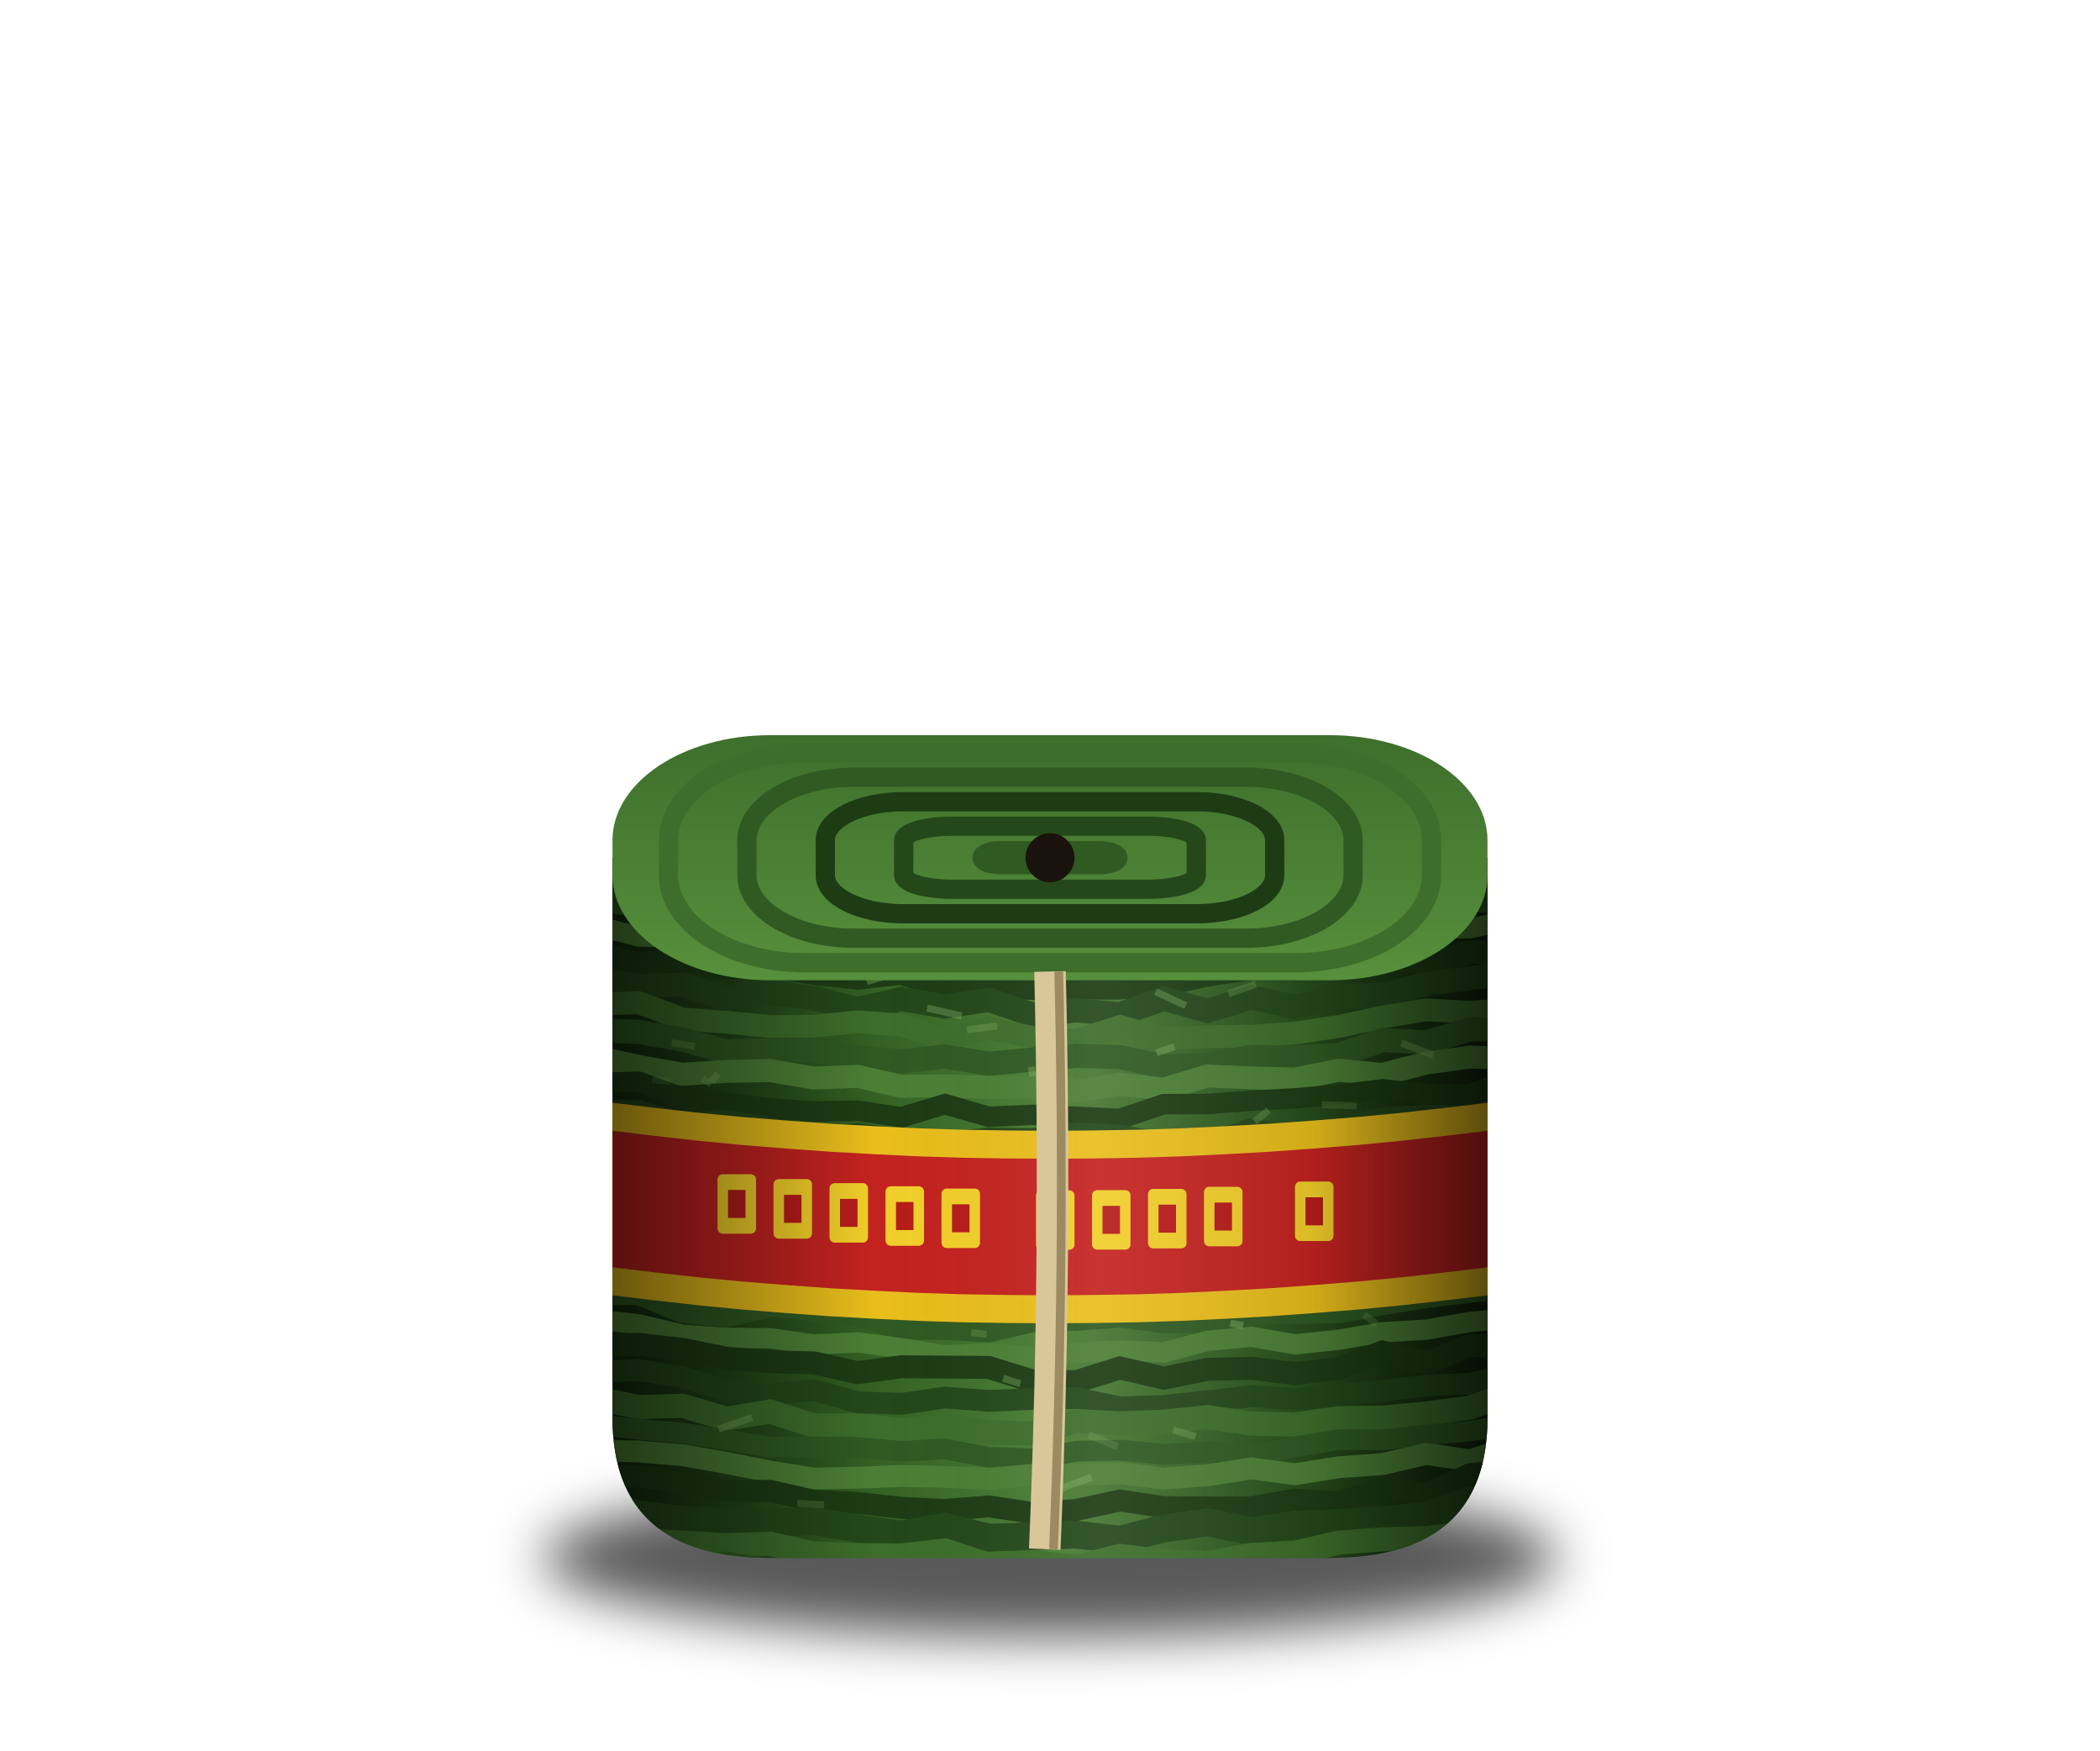
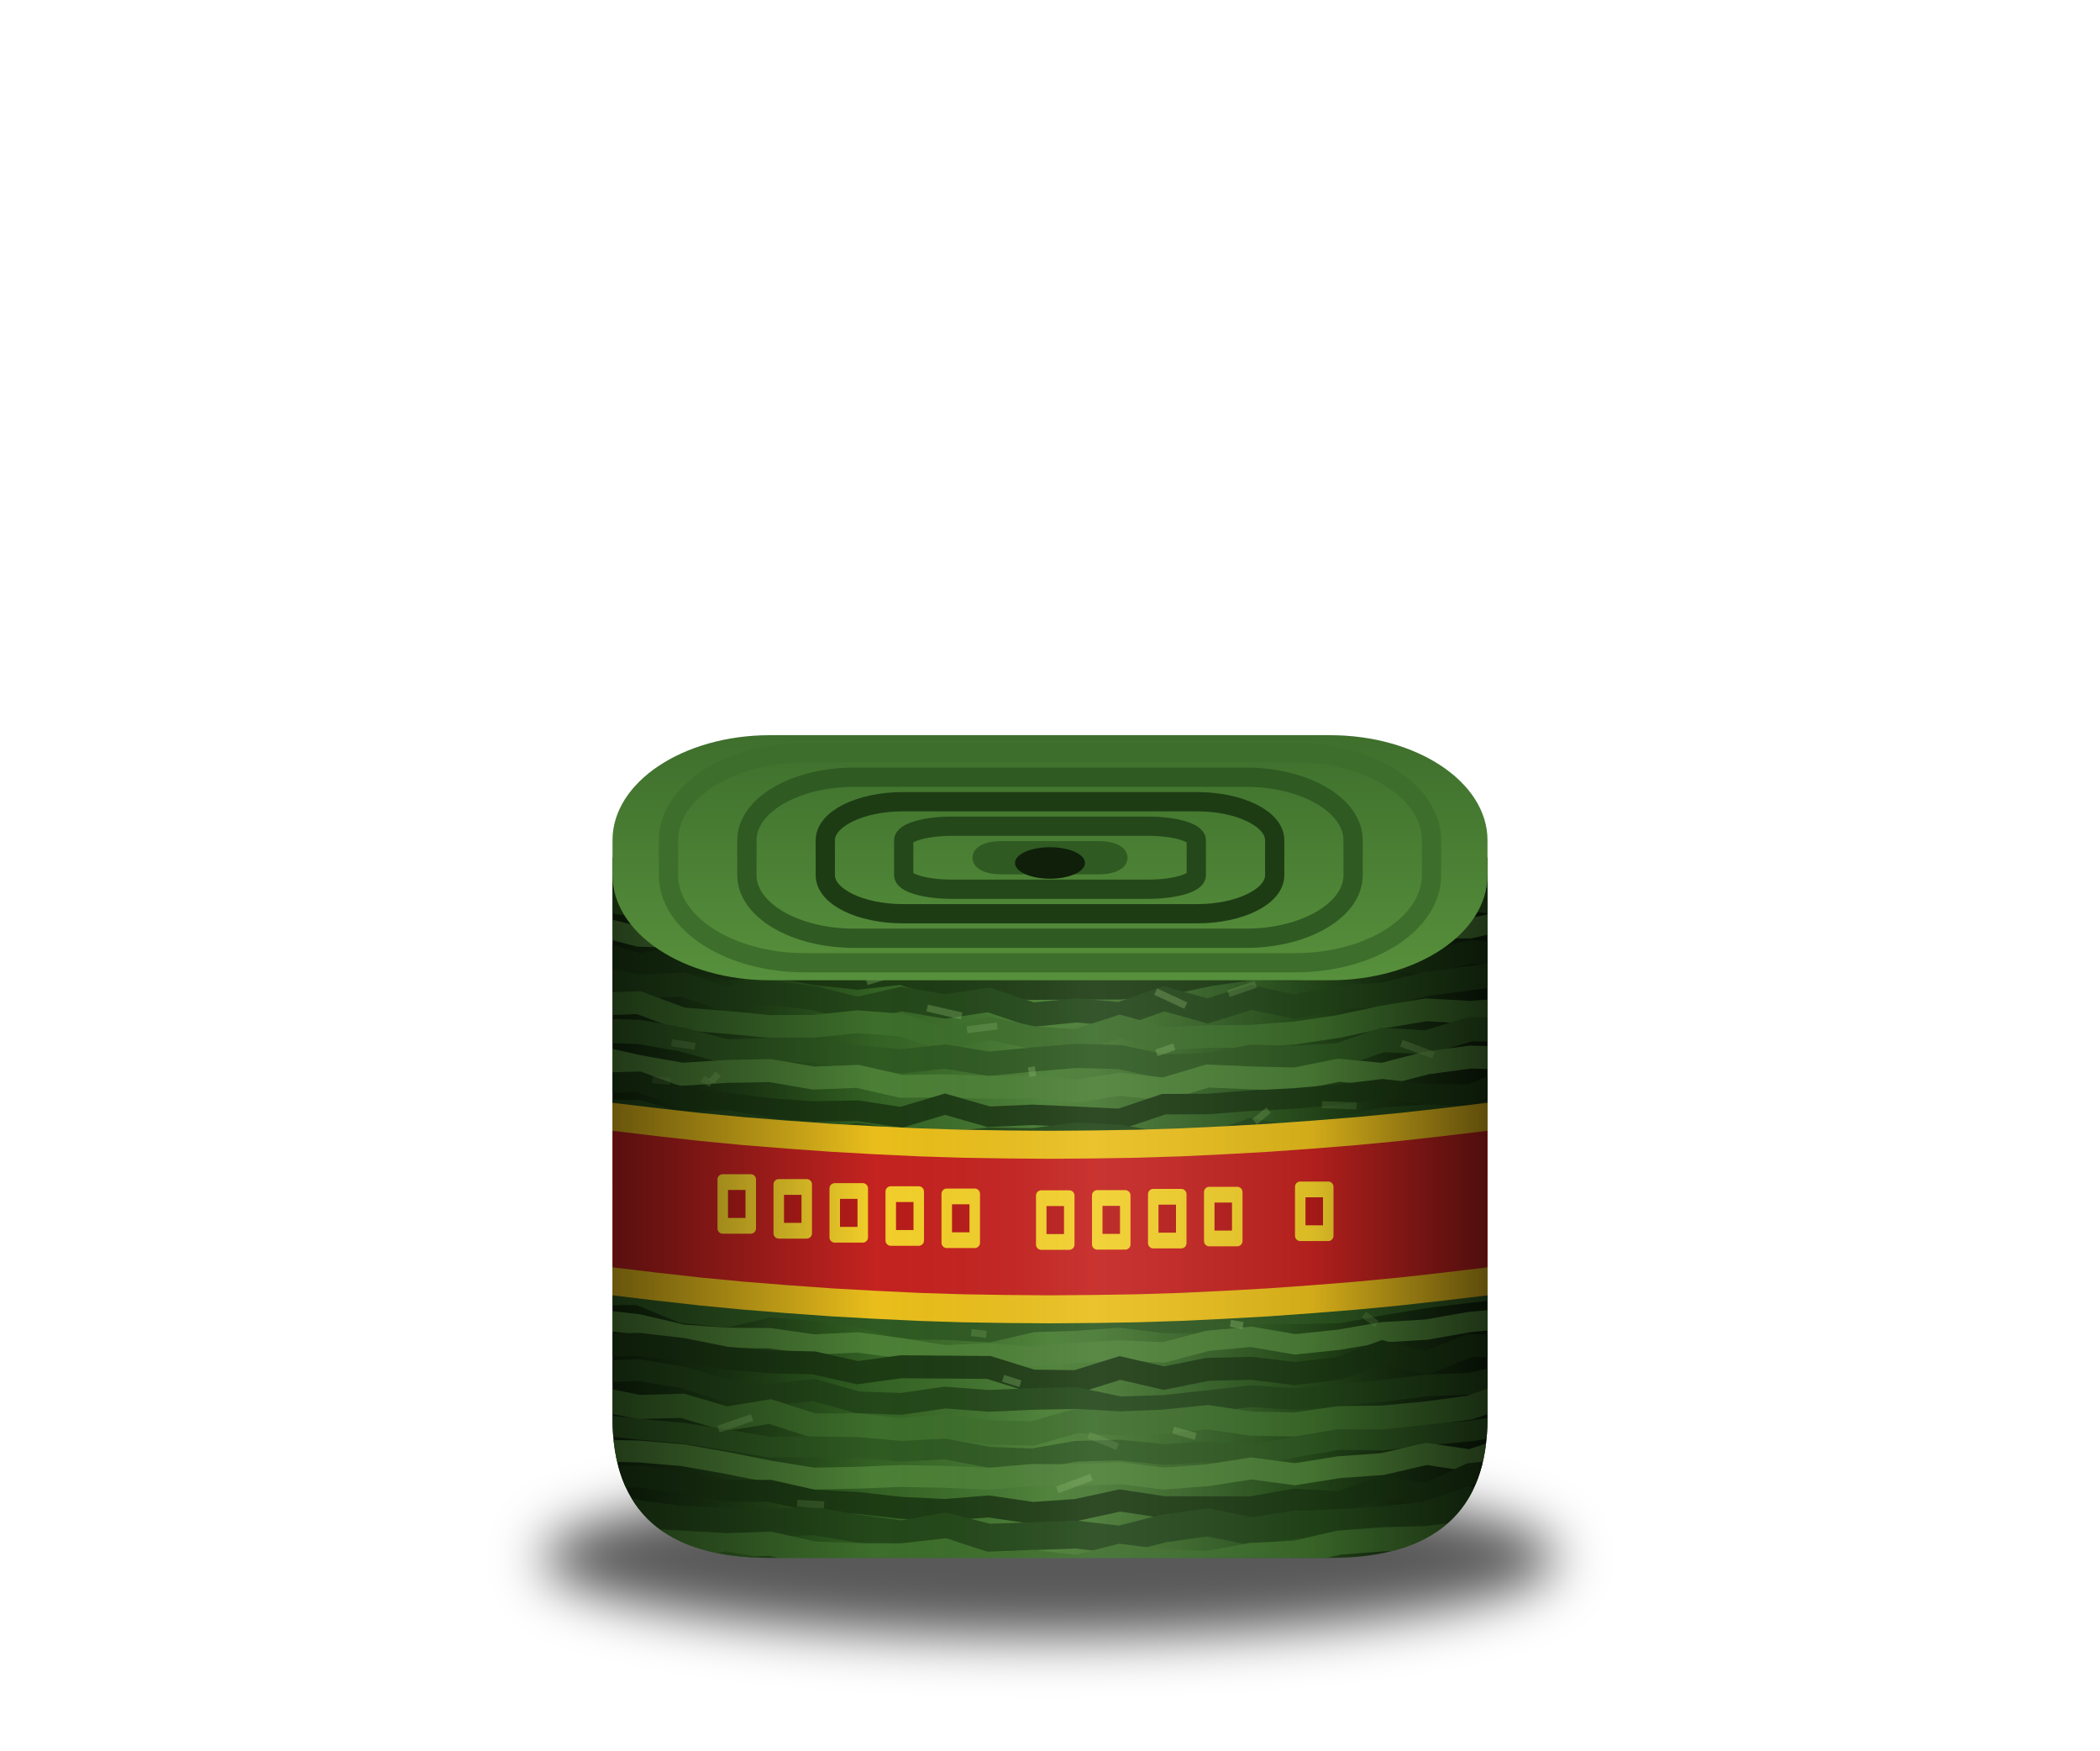
<svg xmlns="http://www.w3.org/2000/svg" width="480" height="400" viewBox="0 0 120 100">
  <defs>
    <linearGradient id="side" x1="35" y1="0" x2="85" y2="0" gradientUnits="userSpaceOnUse">
      <stop offset="0" stop-color="#132B0E" />
      <stop offset="0.25" stop-color="#2E5A20" />
      <stop offset="0.5" stop-color="#4A7F34" />
      <stop offset="0.75" stop-color="#2C561F" />
      <stop offset="1" stop-color="#10240B" />
    </linearGradient>
    <linearGradient id="round" x1="35" y1="0" x2="85" y2="0" gradientUnits="userSpaceOnUse">
      <stop offset="0" stop-color="#000" stop-opacity="0.55" />
      <stop offset="0.3" stop-color="#000" stop-opacity="0" />
      <stop offset="0.55" stop-color="#fff" stop-opacity="0.08" />
      <stop offset="0.8" stop-color="#000" stop-opacity="0.1" />
      <stop offset="1" stop-color="#000" stop-opacity="0.6" />
    </linearGradient>
    <linearGradient id="top" x1="0" y1="42" x2="0" y2="56" gradientUnits="userSpaceOnUse">
      <stop offset="0" stop-color="#3E6F2C" />
      <stop offset="1" stop-color="#57903C" />
    </linearGradient>
    <radialGradient id="scorch" cx="0.5" cy="0.5" r="0.5">
      <stop offset="0" stop-color="#000" stop-opacity="0.85" />
      <stop offset="0.6" stop-color="#0A0705" stop-opacity="0.6" />
      <stop offset="1" stop-color="#0A0705" stop-opacity="0" />
    </radialGradient>
    <clipPath id="side-clip">
      <path d="M35 49V81Q35 89 44 89H76Q85 89 85 81V49Z" />
    </clipPath>
    <clipPath id="top-clip">
      <rect x="35" y="42" width="50" height="14" rx="9" ry="6" />
    </clipPath>
    <filter id="blur" x="-50%" y="-200%" width="200%" height="500%">
      <feGaussianBlur stdDeviation="1.5" />
    </filter>
    <filter id="blur-scorch" x="-50%" y="-100%" width="200%" height="300%">
      <feGaussianBlur stdDeviation="2.5" />
    </filter>
  </defs>
  <g id="sutli">
    <ellipse cx="60" cy="89" rx="29" ry="4.5" fill="#000" fill-opacity="0.65" filter="url(#blur)" />
    <path d="M35 49V81Q35 89 44 89H76Q85 89 85 81V49Z" fill="url(#side)" />
    <g clip-path="url(#side-clip)">
      <path d="M34 48.37L36.5 48.24L39 49.35L41.5 49.03L44 49.18L46.5 49.84L49 49.82L51.5 49.76L54 50.23L56.5 50.3L59 50.14L61.5 50.26L64 50.18L66.5 50.28L69 49.66L71.5 49.65L74 49.79L76.5 49.58L79 48.77L81.5 49.08L84 48.6L86.5 48.68" stroke="#24481A" stroke-width="1.5" fill="none" stroke-linecap="round" />
      <path d="M34 49.87L36.5 49.85L39 50.48L41.5 51.1L44 51.11L46.5 51.26L49 51.36L51.5 51.79L54 51.88L56.5 51.45L59 51.45L61.5 51.9L64 51.41L66.5 51.18L69 51.21L71.5 51.2L74 50.91L76.5 51.3L79 50.73L81.5 50.62L84 50.47L86.5 49.41" stroke="#3D6E2B" stroke-width="1.24" fill="none" stroke-linecap="round" />
      <path d="M34 51.37L36.5 51.74L39 51.98L41.5 52.15L44 52.17L46.5 53L49 52.39L51.5 52.79L54 52.87L56.5 53.22L59 53.48L61.5 53.11L64 52.76L66.5 52.91L69 52.7L71.5 52.64L74 52.53L76.5 52.25L79 52.2L81.5 52.02L84 51.39L86.5 51.67" stroke="#2F5A22" stroke-width="1.33" fill="none" stroke-linecap="round" />
      <path d="M34 52.87L36.5 53.51L39 53.59L41.5 53.84L44 53.96L46.5 54.14L49 54.46L51.5 54.81L54 54.41L56.5 54.76L59 54.37L61.5 54.67L64 54.42L66.5 54.34L69 54.29L71.5 54.53L74 54.44L76.5 53.55L79 53.96L81.5 53.04L84 53.04L86.5 52.49" stroke="#4C7F36" stroke-width="1.14" fill="none" stroke-linecap="round" />
      <path d="M34 54.37L36.5 55.13L39 54.72L41.5 55.34L44 55.12L46.5 55.59L49 55.87L51.5 55.59L54 56.39L56.5 56.41L59 56.45L61.5 56.44L64 56.43L66.5 56.23L69 55.69L71.5 55.32L74 55.37L76.5 55.02L79 54.73L81.5 55.02L84 54.38L86.5 54.52" stroke="#1D3C14" stroke-width="1.34" fill="none" stroke-linecap="round" />
      <path d="M34 55.87L36.5 56.36L39 56.24L41.5 57.07L44 56.71L46.5 57.02L49 57.65L51.5 57.07L54 57.5L56.5 57.12L59 57.97L61.5 57.72L64 57.94L66.5 57.06L69 57.75L71.5 56.98L74 57.52L76.5 56.96L79 56.84L81.5 56.21L84 55.88L86.5 55.54" stroke="#24481A" stroke-width="1.38" fill="none" stroke-linecap="round" />
      <path d="M34 57.37L36.5 57.28L39 58.21L41.5 58.4L44 58.64L46.5 58.63L49 58.37L51.5 58.56L54 59.38L56.5 58.74L59 59.27L61.5 59.45L64 58.64L66.5 59.34L69 59.22L71.5 59.2L74 59.01L76.5 58.64L79 58.1L81.5 57.69L84 57.83L86.5 57.65" stroke="#3D6E2B" stroke-width="1.3" fill="none" stroke-linecap="round" />
      <path d="M34 58.87L36.5 58.95L39 59.39L41.5 60.07L44 60L46.5 60L49 60.4L51.5 60.63L54 60.36L56.5 60.77L59 60.53L61.5 60.32L64 60.39L66.5 60.93L69 60.84L71.5 60.38L74 60.43L76.5 60.28L79 59.41L81.5 59.55L84 58.8L86.5 58.8" stroke="#2F5A22" stroke-width="1.38" fill="none" stroke-linecap="round" />
      <path d="M34 60.37L36.5 60.93L39 61.37L41.5 61.21L44 61.16L46.5 61.59L49 61.49L51.5 62.06L54 62.03L56.5 62.12L59 62.1L61.5 62.33L64 61.94L66.5 62.22L69 61.47L71.5 61.58L74 61.64L76.5 61.14L79 61.38L81.5 60.73L84 60.39L86.5 60.45" stroke="#4C7F36" stroke-width="1.31" fill="none" stroke-linecap="round" />
      <path d="M34 61.87L36.5 61.8L39 62.72L41.5 63.01L44 63.32L46.5 63.5L49 63.45L51.5 63.83L54 63.08L56.5 63.8L59 63.69L61.5 63.8L64 63.92L66.5 63.08L69 63.07L71.5 62.88L74 62.75L76.5 62.53L79 62.23L81.5 62.51L84 62.53L86.5 61.53" stroke="#1D3C14" stroke-width="1.17" fill="none" stroke-linecap="round" />
      <path d="M34 63.37L36.5 63.42L39 64.13L41.5 63.99L44 64.41L46.5 65.08L49 64.72L51.5 65.07L54 65.25L56.5 64.98L59 65.02L61.5 64.7L64 64.82L66.5 65.27L69 65.32L71.5 64.45L74 64.98L76.5 64.41L79 63.84L81.5 63.66L84 63.72L86.5 63.01" stroke="#24481A" stroke-width="1.14" fill="none" stroke-linecap="round" />
      <path d="M34 64.87L36.5 64.98L39 65.6L41.5 65.77L44 65.93L46.5 66.58L49 65.91L51.5 66.34L54 66.34L56.5 66.12L59 66.15L61.5 66.52L64 66.19L66.5 66.25L69 66.77L71.5 66.51L74 66.34L76.5 65.85L79 66L81.5 65.83L84 65.4L86.5 64.95" stroke="#3D6E2B" stroke-width="1.39" fill="none" stroke-linecap="round" />
      <path d="M34 66.37L36.5 66.55L39 66.89L41.5 67.22L44 67.44L46.5 67.69L49 67.99L51.5 68.06L54 68.13L56.5 68.27L59 68.44L61.5 68.4L64 68.5L66.5 67.94L69 67.88L71.5 68.17L74 68.03L76.5 67.28L79 66.8L81.5 66.78L84 66.97L86.5 66.49" stroke="#2F5A22" stroke-width="1.47" fill="none" stroke-linecap="round" />
      <path d="M34 67.87L36.5 68.6L39 68.73L41.5 68.46L44 68.71L46.5 69.4L49 68.93L51.5 69.79L54 69.78L56.5 69.69L59 69.79L61.5 69.63L64 69.51L66.5 69.83L69 69.45L71.5 69.6L74 68.89L76.5 69.07L79 68.62L81.5 68.32L84 67.84L86.5 67.88" stroke="#4C7F36" stroke-width="1.22" fill="none" stroke-linecap="round" />
      <path d="M34 69.37L36.5 70.05L39 70.26L41.5 70.08L44 70.61L46.5 70.97L49 70.44L51.5 70.74L54 71.39L56.5 70.62L59 70.77L61.5 71L64 70.63L66.5 71.17L69 71.25L71.5 70.47L74 70.34L76.5 70.81L79 70.36L81.5 69.62L84 69.28L86.5 69.42" stroke="#1D3C14" stroke-width="1.11" fill="none" stroke-linecap="round" />
      <path d="M34 70.87L36.5 71.47L39 71.55L41.5 71.95L44 71.61L46.5 71.98L49 72.48L51.5 72.82L54 72.55L56.5 72.65L59 72.85L61.5 72.78L64 72.77L66.5 72.58L69 72.03L71.5 71.85L74 72.2L76.5 71.66L79 71.75L81.5 71.19L84 70.88L86.5 70.91" stroke="#24481A" stroke-width="1.41" fill="none" stroke-linecap="round" />
      <path d="M34 72.37L36.5 72.97L39 72.74L41.5 73.59L44 73.04L46.5 73.81L49 73.71L51.5 74.18L54 74.15L56.5 74.34L59 73.74L61.5 74.47L64 74.06L66.5 74.28L69 73.83L71.5 74.09L74 73.86L76.5 73.61L79 73.54L81.5 73.24L84 72.35L86.5 72.5" stroke="#3D6E2B" stroke-width="1.18" fill="none" stroke-linecap="round" />
      <path d="M34 73.87L36.5 73.85L39 74.87L41.5 75.13L44 74.55L46.5 74.75L49 75.08L51.5 75.81L54 75.84L56.5 75.98L59 75.4L61.5 75.32L64 75.14L66.5 75.46L69 75.45L71.5 74.94L74 74.94L76.5 74.89L79 74.43L81.5 74.02L84 73.72L86.5 73.44" stroke="#2F5A22" stroke-width="1.41" fill="none" stroke-linecap="round" />
      <path d="M34 75.37L36.5 75.66L39 76.25L41.5 76.43L44 76.45L46.5 76.81L49 76.69L51.5 77.02L54 77.43L56.5 77.31L59 77.51L61.5 77.28L64 77.15L66.5 77.26L69 76.6L71.5 76.37L74 76.8L76.5 76.54L79 76.11L81.5 75.96L84 75.52L86.5 75.3" stroke="#4C7F36" stroke-width="1.16" fill="none" stroke-linecap="round" />
      <path d="M34 76.87L36.5 76.8L39 77.09L41.5 77.59L44 77.8L46.5 77.86L49 78.42L51.5 78.08L54 78.1L56.5 78.12L59 78.9L61.5 78.93L64 78.15L66.5 78.73L69 78.23L71.5 78.17L74 78.47L76.5 78.17L79 77.24L81.5 77.86L84 76.86L86.5 76.93" stroke="#1D3C14" stroke-width="1.31" fill="none" stroke-linecap="round" />
      <path d="M34 78.37L36.5 78.27L39 78.68L41.5 79.45L44 79.67L46.5 79.41L49 80.11L51.5 80.2L54 79.84L56.5 80.03L59 79.92L61.5 79.87L64 80.4L66.5 80.32L69 80.05L71.5 79.76L74 79.93L76.5 79.69L79 79.46L81.5 79.15L84 79.05L86.5 78.47" stroke="#24481A" stroke-width="1.24" fill="none" stroke-linecap="round" />
      <path d="M34 79.87L36.5 80.38L39 80.31L41.5 81.05L44 80.64L46.5 81.44L49 81.43L51.5 81.7L54 81.48L56.5 81.83L59 81.89L61.5 81.18L64 81.32L66.5 81.22L69 80.96L71.5 81.33L74 81.38L76.5 81.02L79 80.99L81.5 80.75L84 80.41L86.5 79.54" stroke="#3D6E2B" stroke-width="1.38" fill="none" stroke-linecap="round" />
      <path d="M34 81.37L36.5 81.65L39 81.87L41.5 82.26L44 82.67L46.5 82.65L49 82.69L51.5 82.91L54 82.78L56.5 83.25L59 83.34L61.5 82.91L64 82.84L66.5 83.09L69 82.94L71.5 83.16L74 82.66L76.5 82.24L79 82.27L81.5 81.98L84 81.75L86.5 81.37" stroke="#2F5A22" stroke-width="1.18" fill="none" stroke-linecap="round" />
      <path d="M34 82.87L36.5 82.92L39 83.13L41.5 83.57L44 84.07L46.5 84.47L49 84.42L51.5 84.32L54 84.37L56.5 84.48L59 84.26L61.5 84.28L64 84.16L66.5 84.47L69 84.28L71.5 83.89L74 84.22L76.5 83.82L79 83.64L81.5 83.06L84 83.43L86.5 82.6" stroke="#4C7F36" stroke-width="1.25" fill="none" stroke-linecap="round" />
      <path d="M34 84.37L36.5 84.35L39 84.7L41.5 85.17L44 85.17L46.5 85.73L49 85.86L51.5 86.14L54 86.26L56.5 86.06L59 86.43L61.5 86.26L64 85.72L66.5 86.1L69 86.11L71.5 86.11L74 85.67L76.5 85.82L79 84.99L81.5 85.36L84 84.21L86.5 83.95" stroke="#1D3C14" stroke-width="1.25" fill="none" stroke-linecap="round" />
      <path d="M34 85.87L36.5 86.51L39 86.83L41.5 86.92L44 86.99L46.5 86.9L49 87.32L51.5 87.66L54 87.22L56.5 87.85L59 87.76L61.5 87.67L64 87.96L66.5 87.32L69 86.97L71.5 87.47L74 87.11L76.5 87.01L79 86.85L81.5 86.58L84 85.72L86.5 85.99" stroke="#24481A" stroke-width="1.59" fill="none" stroke-linecap="round" />
      <path d="M34 87.37L36.5 88L39 88.13L41.5 88.28L44 88.19L46.5 88.75L49 88.85L51.5 88.86L54 88.58L56.5 89.4L59 89.23L61.5 89.52L64 88.89L66.5 89.21L69 89.29L71.5 88.83L74 88.71L76.5 88.13L79 87.94L81.5 87.87L84 87.56L86.5 86.89" stroke="#3D6E2B" stroke-width="1.38" fill="none" stroke-linecap="round" />
      <path d="M34 88.87L36.5 89.44L39 89.78L41.5 89.35L44 89.77L46.5 90.24L49 90.22L51.5 90.25L54 90.32L56.5 90.18L59 90.48L61.5 90.53L64 90.68L66.5 90.5L69 90.43L71.5 90.2L74 90.21L76.5 90.26L79 90.08L81.5 89.38L84 89.42L86.5 89.24" stroke="#2F5A22" stroke-width="1.42" fill="none" stroke-linecap="round" />
      <path d="M55.61 73.62l-1.79 -0.34" stroke="#7FB063" stroke-opacity="0.21" stroke-width="0.4" />
      <path d="M75.67 55.02l-1.04 0.27" stroke="#7FB063" stroke-opacity="0.27" stroke-width="0.4" />
      <path d="M49.52 56.08l1.04 -0.31" stroke="#7FB063" stroke-opacity="0.39" stroke-width="0.4" />
      <path d="M71.76 51.52l1.3 0.66" stroke="#7FB063" stroke-opacity="0.43" stroke-width="0.4" />
      <path d="M80.87 53.61l-1.28 -0.74" stroke="#7FB063" stroke-opacity="0.49" stroke-width="0.4" />
      <path d="M58.93 60.95l0.09 0.54" stroke="#7FB063" stroke-opacity="0.41" stroke-width="0.4" />
      <path d="M73.37 51.35l-1.54 0.19" stroke="#7FB063" stroke-opacity="0.42" stroke-width="0.4" />
      <path d="M41.04 61.35l-0.38 0.43" stroke="#7FB063" stroke-opacity="0.4" stroke-width="0.4" />
      <path d="M66.04 56.65l1.72 0.8" stroke="#7FB063" stroke-opacity="0.39" stroke-width="0.4" />
      <path d="M70.2 56.77l1.56 -0.54" stroke="#7FB063" stroke-opacity="0.3" stroke-width="0.4" />
      <path d="M69.06 66.16l-0.14 0.78" stroke="#7FB063" stroke-opacity="0.33" stroke-width="0.4" />
      <path d="M62.37 74.79l-1.59 -0.53" stroke="#7FB063" stroke-opacity="0.26" stroke-width="0.4" />
      <path d="M75.54 63.11l1.98 0.07" stroke="#7FB063" stroke-opacity="0.24" stroke-width="0.4" />
      <path d="M59.01 69.28l-1.95 0.07" stroke="#7FB063" stroke-opacity="0.45" stroke-width="0.4" />
      <path d="M56.99 58.61l-1.73 0.22" stroke="#7FB063" stroke-opacity="0.33" stroke-width="0.4" />
      <path d="M42.98 80.98l-1.92 0.66" stroke="#7FB063" stroke-opacity="0.42" stroke-width="0.4" />
      <path d="M77.94 75.1l0.73 0.55" stroke="#7FB063" stroke-opacity="0.28" stroke-width="0.4" />
      <path d="M68.08 67.77l-2 -0.6" stroke="#7FB063" stroke-opacity="0.23" stroke-width="0.4" />
      <path d="M39.69 69.57l-1.52 -0.45" stroke="#7FB063" stroke-opacity="0.31" stroke-width="0.4" />
      <path d="M67.1 59.8l-1.02 0.35" stroke="#7FB063" stroke-opacity="0.43" stroke-width="0.4" />
      <path d="M68.32 82.06l-1.28 -0.36" stroke="#7FB063" stroke-opacity="0.36" stroke-width="0.4" />
      <path d="M55.59 72.31l-0.37 0.08" stroke="#7FB063" stroke-opacity="0.46" stroke-width="0.4" />
      <path d="M76.23 65.69l-0.57 0.76" stroke="#7FB063" stroke-opacity="0.42" stroke-width="0.4" />
      <path d="M80.08 59.6l1.84 0.68" stroke="#7FB063" stroke-opacity="0.41" stroke-width="0.4" />
      <path d="M63.12 74.32l1.58 -0.51" stroke="#7FB063" stroke-opacity="0.34" stroke-width="0.4" />
      <path d="M57.32 78.74l0.99 0.31" stroke="#7FB063" stroke-opacity="0.38" stroke-width="0.4" />
      <path d="M37.27 61.68l1.04 0.1" stroke="#7FB063" stroke-opacity="0.21" stroke-width="0.4" />
      <path d="M62.37 84.39l-1.95 0.72" stroke="#7FB063" stroke-opacity="0.4" stroke-width="0.4" />
      <path d="M62.2 81.98l1.66 0.67" stroke="#7FB063" stroke-opacity="0.22" stroke-width="0.4" />
      <path d="M71.69 64.08l0.8 -0.66" stroke="#7FB063" stroke-opacity="0.32" stroke-width="0.4" />
      <path d="M40.65 61.92l-0.52 -0.3" stroke="#7FB063" stroke-opacity="0.32" stroke-width="0.4" />
      <path d="M37.56 65.29l-0.33 0.48" stroke="#7FB063" stroke-opacity="0.45" stroke-width="0.4" />
      <path d="M39.4 66.94l0.29 0.22" stroke="#7FB063" stroke-opacity="0.24" stroke-width="0.4" />
      <path d="M42.38 65.55l-1.82 -0.36" stroke="#7FB063" stroke-opacity="0.4" stroke-width="0.4" />
      <path d="M45.55 85.88l1.54 0.09" stroke="#7FB063" stroke-opacity="0.25" stroke-width="0.4" />
      <path d="M56.37 76.23l-0.87 -0.1" stroke="#7FB063" stroke-opacity="0.29" stroke-width="0.4" />
      <path d="M54.95 58.04l-1.97 -0.45" stroke="#7FB063" stroke-opacity="0.39" stroke-width="0.4" />
      <path d="M67.15 52.13l1.76 -0.66" stroke="#7FB063" stroke-opacity="0.23" stroke-width="0.4" />
      <path d="M70.31 75.6l0.72 0.13" stroke="#7FB063" stroke-opacity="0.48" stroke-width="0.4" />
      <path d="M39.72 59.78l-1.34 -0.21" stroke="#7FB063" stroke-opacity="0.3" stroke-width="0.4" />
    </g>
    <path d="M35 63L37.5 63.3L40 63.58L42.5 63.82L45 64.02L47.5 64.2L50 64.34L52.5 64.46L55 64.54L57.5 64.58L60 64.6L62.5 64.58L65 64.54L67.5 64.46L70 64.34L72.5 64.2L75 64.02L77.5 63.82L80 63.58L82.5 63.3L85 63L85 74L82.5 74.3L80 74.58L77.5 74.82L75 75.02L72.5 75.2L70 75.34L67.5 75.46L65 75.54L62.5 75.58L60 75.6L57.5 75.58L55 75.54L52.5 75.46L50 75.34L47.5 75.2L45 75.02L42.5 74.82L40 74.58L37.5 74.3L35 74Z" fill="#E9BE1C" />
    <path d="M35 64.6L37.5 64.9L40 65.18L42.5 65.42L45 65.62L47.5 65.8L50 65.94L52.5 66.06L55 66.14L57.5 66.18L60 66.2L62.5 66.18L65 66.14L67.5 66.06L70 65.94L72.5 65.8L75 65.62L77.5 65.42L80 65.18L82.5 64.9L85 64.6L85 72.4L82.5 72.7L80 72.98L77.5 73.22L75 73.42L72.5 73.6L70 73.74L67.5 73.86L65 73.94L62.5 73.98L60 74L57.5 73.98L55 73.94L52.5 73.86L50 73.74L47.5 73.6L45 73.42L42.5 73.22L40 72.98L37.5 72.7L35 72.4Z" fill="#C42320" />
    <rect x="41" y="67.08" width="2.2" height="3.4" rx="0.3" fill="#F2CF2A" />
    <rect x="41.6" y="67.98" width="1" height="1.6" fill="#B71C1A" />
    <rect x="44.2" y="67.36" width="2.2" height="3.4" rx="0.3" fill="#F2CF2A" />
    <rect x="44.8" y="68.26" width="1" height="1.6" fill="#B71C1A" />
    <rect x="47.4" y="67.59" width="2.2" height="3.4" rx="0.3" fill="#F2CF2A" />
    <rect x="48" y="68.49" width="1" height="1.6" fill="#B71C1A" />
    <rect x="50.6" y="67.77" width="2.2" height="3.4" rx="0.3" fill="#F2CF2A" />
    <rect x="51.2" y="68.67" width="1" height="1.6" fill="#B71C1A" />
    <rect x="53.8" y="67.9" width="2.2" height="3.4" rx="0.3" fill="#F2CF2A" />
    <rect x="54.4" y="68.8" width="1" height="1.6" fill="#B71C1A" />
    <rect x="59.2" y="68" width="2.2" height="3.4" rx="0.3" fill="#F2CF2A" />
    <rect x="59.8" y="68.9" width="1" height="1.6" fill="#B71C1A" />
    <rect x="62.4" y="67.99" width="2.2" height="3.4" rx="0.3" fill="#F2CF2A" />
    <rect x="63" y="68.89" width="1" height="1.6" fill="#B71C1A" />
    <rect x="65.6" y="67.92" width="2.2" height="3.4" rx="0.3" fill="#F2CF2A" />
    <rect x="66.2" y="68.82" width="1" height="1.6" fill="#B71C1A" />
    <rect x="68.8" y="67.8" width="2.2" height="3.4" rx="0.3" fill="#F2CF2A" />
    <rect x="69.4" y="68.7" width="1" height="1.6" fill="#B71C1A" />
    <rect x="74" y="67.5" width="2.2" height="3.4" rx="0.3" fill="#F2CF2A" />
    <rect x="74.6" y="68.4" width="1" height="1.6" fill="#B71C1A" />
    <path d="M35 49V81Q35 89 44 89H76Q85 89 85 81V49Z" fill="url(#round)" />
    <rect x="35" y="42" width="50" height="14" rx="9" ry="6" fill="url(#top)" />
    <g clip-path="url(#top-clip)">
      <rect x="38.2" y="43" width="43.6" height="12" rx="7.8" ry="5" fill="none" stroke="#3D6E2B" stroke-width="1.1" />
      <rect x="42.68" y="44.4" width="34.64" height="9.2" rx="6.12" ry="3.6" fill="none" stroke="#2F5A22" stroke-width="1.1" />
      <rect x="47.16" y="45.8" width="25.68" height="6.4" rx="4.44" ry="2.2" fill="none" stroke="#1D3C14" stroke-width="1.1" />
      <rect x="51.64" y="47.2" width="16.72" height="3.6" rx="2.76" ry="0.8" fill="none" stroke="#24481A" stroke-width="1.1" />
      <rect x="56.12" y="48.6" width="7.76" height="0.8" rx="1.08" ry="0.5" fill="none" stroke="#2F5A22" stroke-width="1.1" />
    </g>
-     <path d="M60 55.5Q60.4 72 59.7 88.5" stroke="#D9C79A" stroke-width="1.8" fill="none" />
-     <path d="M60.5 55.5Q60.9 72 60.2 88.5" stroke="#9C8A60" stroke-width="0.5" fill="none" />
-     <circle cx="60" cy="49" r="1.4" fill="#1A120C" />
+     <ellipse cx="60" cy="49.3" rx="2" ry="0.9" fill="#0F1F0A" />
  </g>
</svg>
